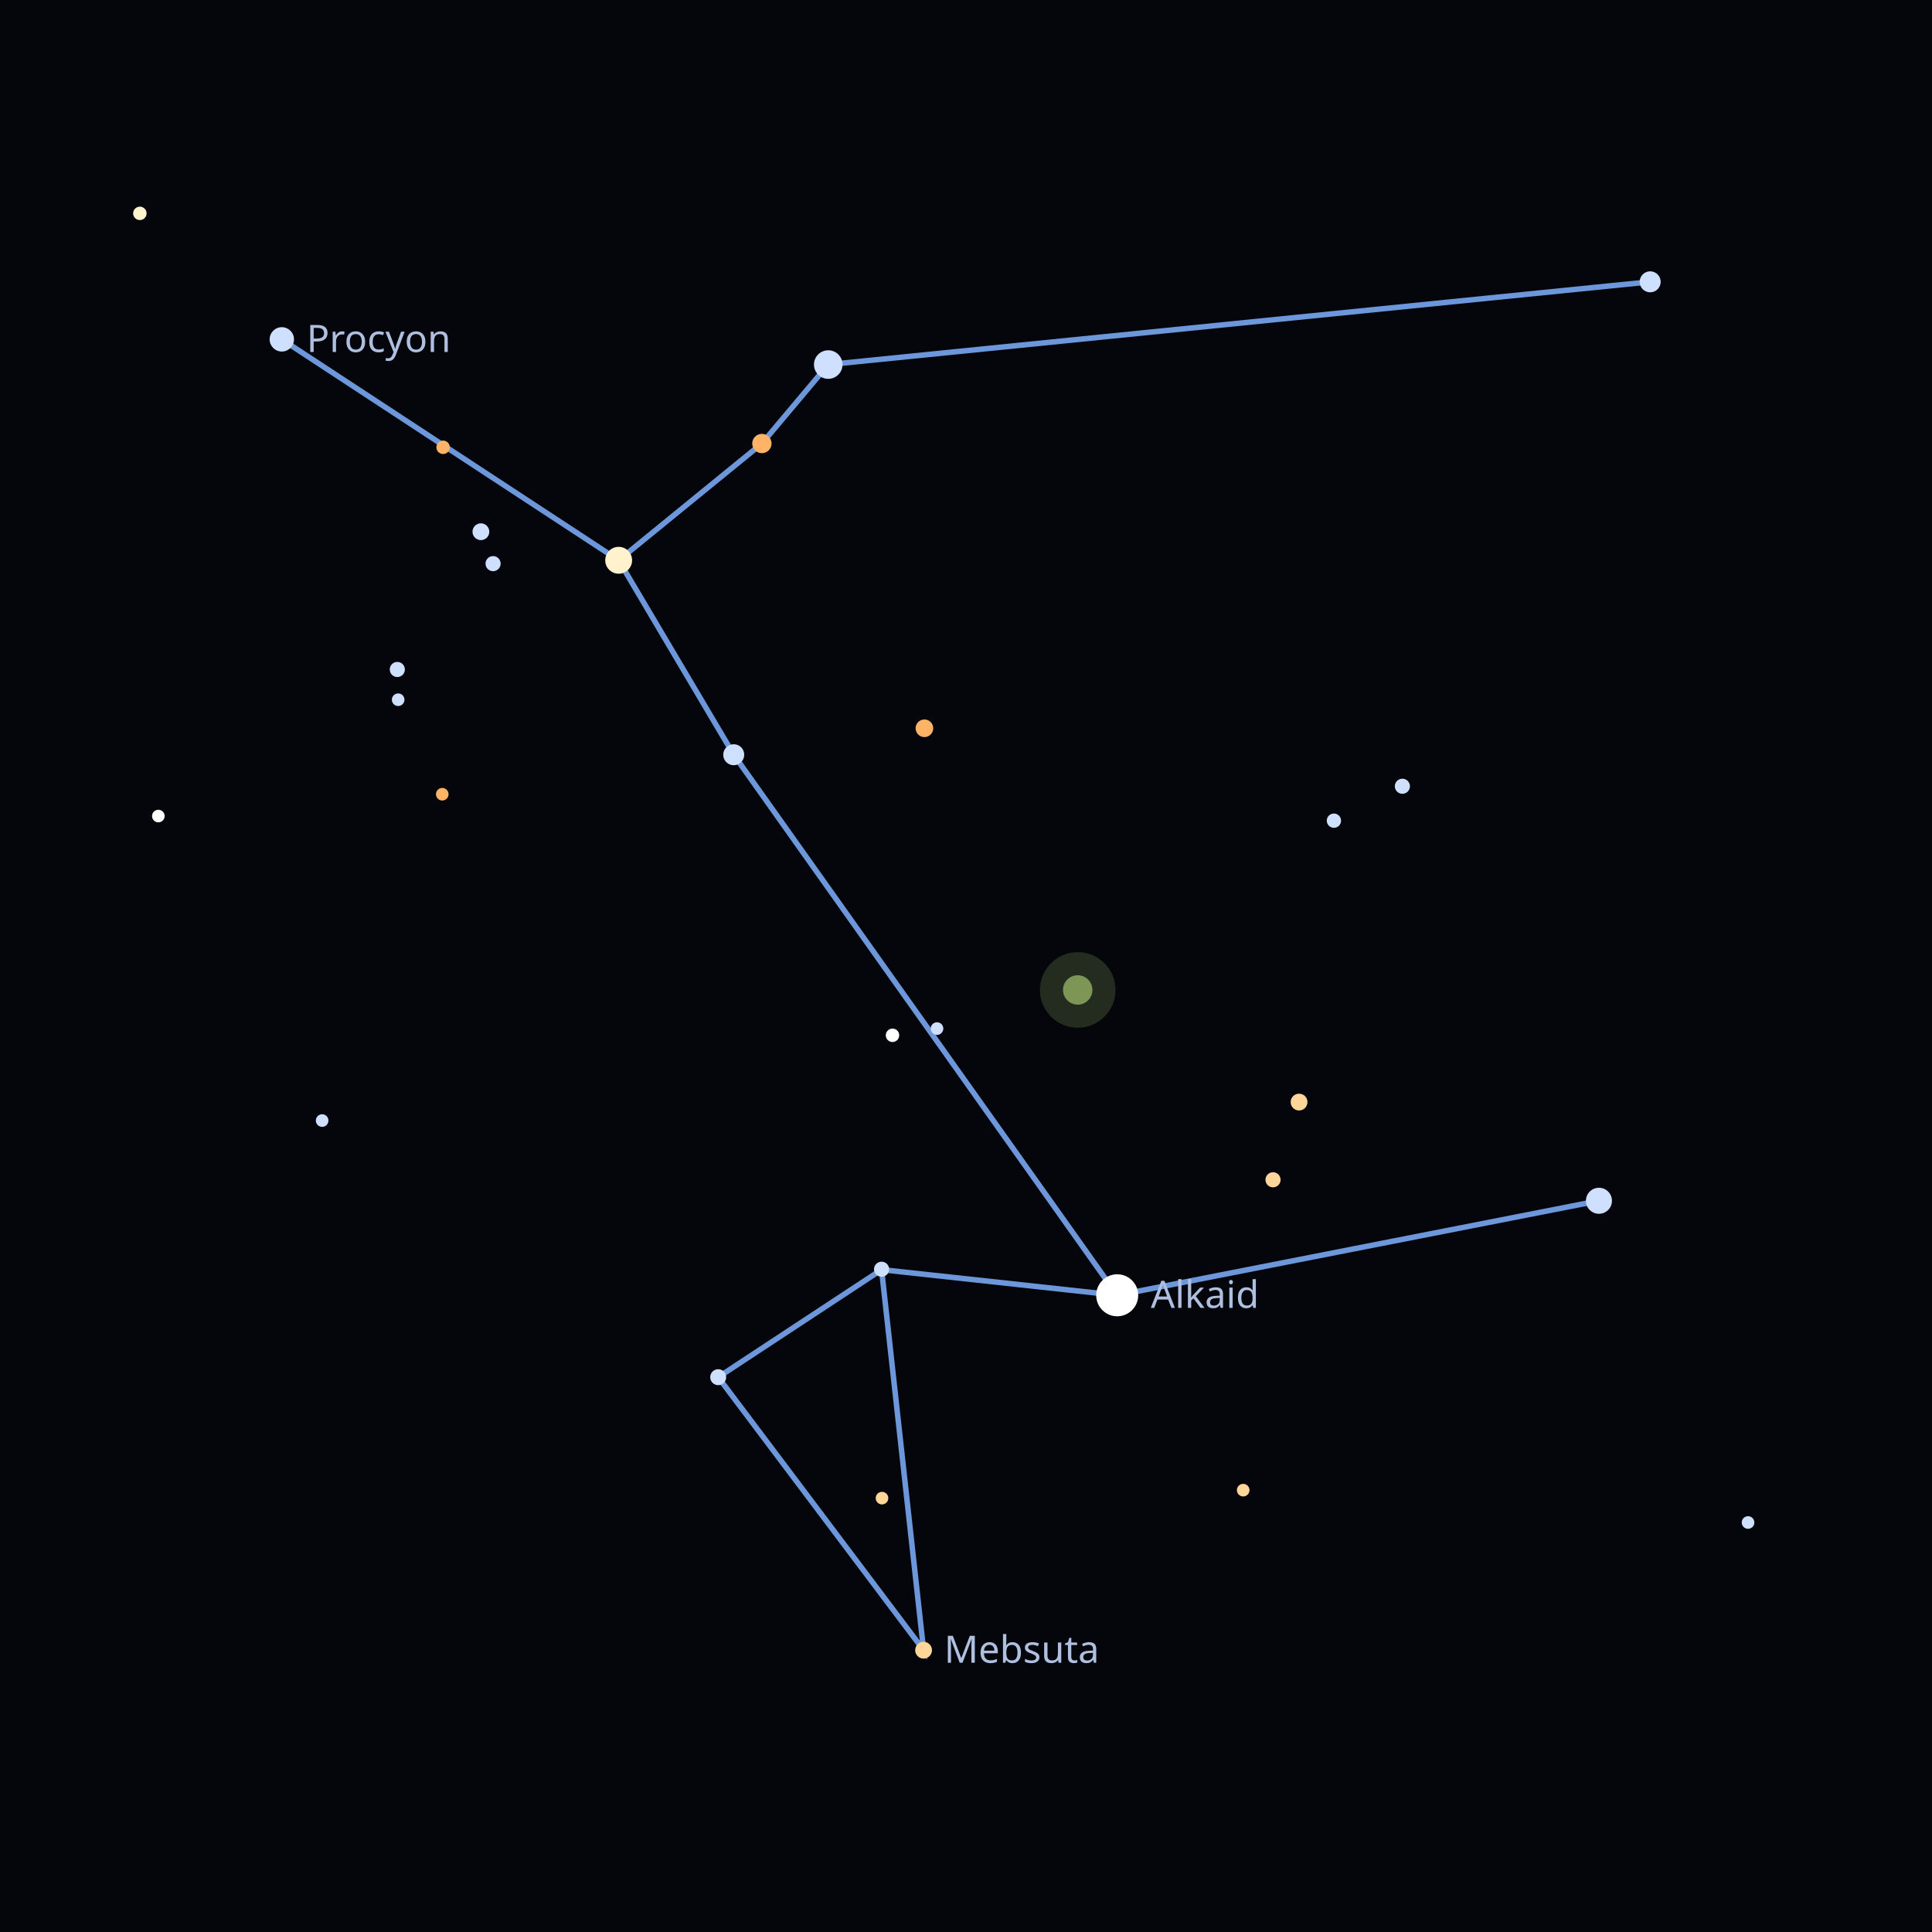
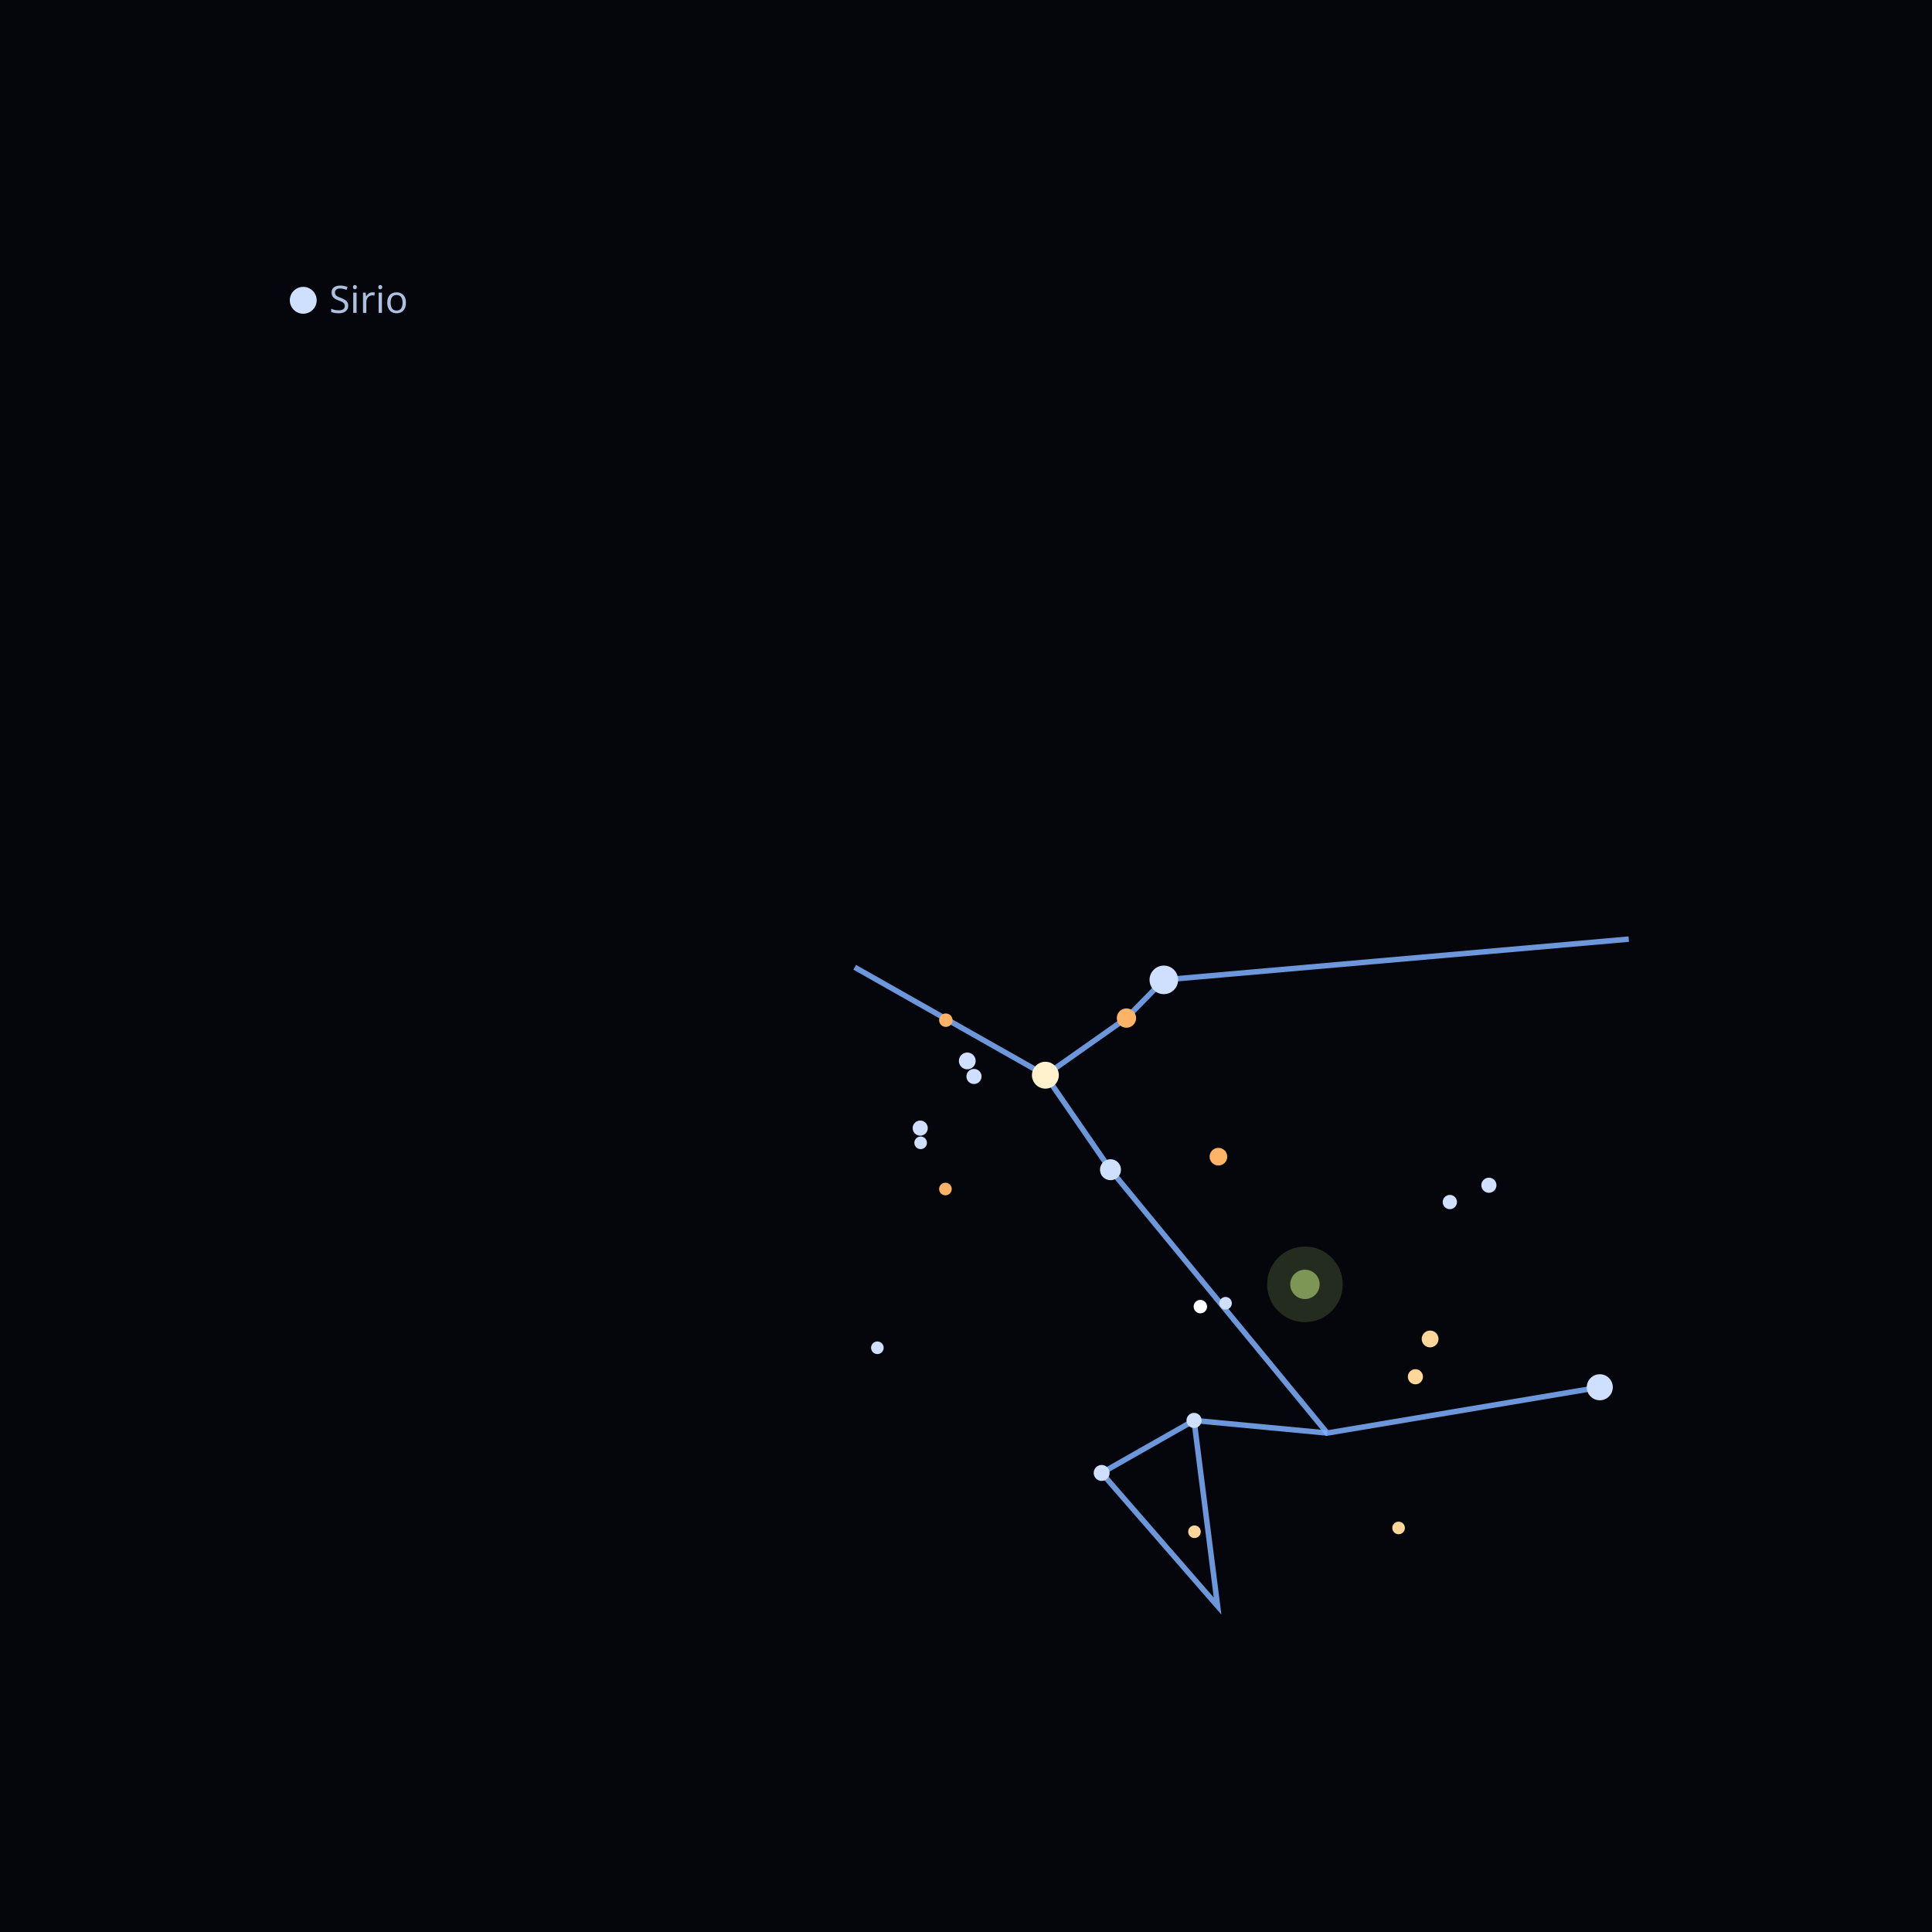
<svg xmlns="http://www.w3.org/2000/svg" viewBox="0 0 460 460" font-family="Audiowide, Segoe UI, sans-serif">
  <rect width="460" height="460" fill="#05060c" />
-   <polyline points="380.7,285.9 266.0,308.4 174.7,179.7 147.3,133.4 181.4,105.6 197.2,86.8 392.9,67.1" fill="none" stroke="#7fb0ff" stroke-width="1.3" stroke-opacity="0.85" />
-   <polyline points="67.1,80.8 147.3,133.4" fill="none" stroke="#7fb0ff" stroke-width="1.3" stroke-opacity="0.85" />
-   <polyline points="266.0,308.4 209.9,302.3 171.0,327.9 219.9,392.9 209.9,302.3" fill="none" stroke="#7fb0ff" stroke-width="1.3" stroke-opacity="0.85" />
-   <circle class="star" cx="-165.0" cy="-245.1" r="3.2" fill="#cfe0ff" data-name="Sirio" data-meta="mag 1.75" />
-   <text x="-158.8" y="-242.1" fill="#aebfe0" font-size="9">Sirio</text>
-   <circle class="star" cx="266.0" cy="308.4" r="5.0" fill="#ffffff" data-name="Alkaid" data-meta="mag -1.44" />
-   <text x="274.0" y="311.4" fill="#aebfe0" font-size="9">Alkaid</text>
-   <circle class="star" cx="197.2" cy="86.8" r="3.4" fill="#cfe0ff" data-name="HIP 33579" data-meta="mag 1.5" />
-   <circle class="star" cx="147.3" cy="133.4" r="3.2" fill="#fff2cc" data-name="HIP 34444" data-meta="mag 1.83" />
-   <circle class="star" cx="380.7" cy="285.9" r="3.1" fill="#cfe0ff" data-name="HIP 30324" data-meta="mag 1.98" />
-   <circle class="star" cx="67.1" cy="80.8" r="2.9" fill="#cfe0ff" data-name="Procyon" data-meta="mag 2.45" />
-   <text x="73.0" y="83.8" fill="#aebfe0" font-size="9">Procyon</text>
-   <circle class="star" cx="392.9" cy="67.1" r="2.5" fill="#cfe0ff" data-name="HIP 30122" data-meta="mag 3.02" />
-   <circle class="star" cx="174.7" cy="179.7" r="2.5" fill="#cfe0ff" data-name="HIP 33977" data-meta="mag 3.02" />
-   <circle class="star" cx="181.4" cy="105.6" r="2.3" fill="#ffb366" data-name="HIP 33856" data-meta="mag 3.49" />
-   <circle class="star" cx="220.1" cy="173.4" r="2.1" fill="#ffb366" data-name="HIP 33152" data-meta="mag 3.89" />
-   <circle class="star" cx="309.3" cy="262.4" r="2.0" fill="#ffd699" data-name="HIP 31592" data-meta="mag 3.95" />
-   <circle class="star" cx="114.5" cy="126.6" r="2.0" fill="#cfe0ff" data-name="HIP 35037" data-meta="mag 4.01" />
-   <circle class="star" cx="219.9" cy="392.9" r="2.0" fill="#ffd699" data-name="Mebsuta" data-meta="mag 4.08" />
-   <text x="224.8" y="395.9" fill="#aebfe0" font-size="9">Mebsuta</text>
-   <circle class="star" cx="171.0" cy="327.9" r="1.9" fill="#cfe0ff" data-name="HIP 34045" data-meta="mag 4.11" />
-   <circle class="star" cx="333.9" cy="187.2" r="1.8" fill="#cfe0ff" data-name="HIP 31125" data-meta="mag 4.34" />
-   <circle class="star" cx="209.9" cy="302.2" r="1.8" fill="#cfe0ff" data-name="HIP 33347" data-meta="mag 4.36" />
-   <circle class="star" cx="94.6" cy="159.4" r="1.8" fill="#cfe0ff" data-name="HIP 35415" data-meta="mag 4.37" />
-   <circle class="star" cx="303.1" cy="280.9" r="1.8" fill="#ffd699" data-name="HIP 31700" data-meta="mag 4.42" />
-   <circle class="star" cx="117.4" cy="134.2" r="1.8" fill="#cfe0ff" data-name="HIP 34981" data-meta="mag 4.42" />
-   <circle class="star" cx="317.6" cy="195.4" r="1.7" fill="#cfe0ff" data-name="HIP 31416" data-meta="mag 4.54" />
-   <circle class="star" cx="33.3" cy="50.8" r="1.6" fill="#fff2cc" data-name="HIP 36514" data-meta="mag 4.65" />
-   <circle class="star" cx="212.5" cy="246.5" r="1.6" fill="#ffffff" data-name="HIP 33302" data-meta="mag 4.66" />
-   <circle class="star" cx="105.5" cy="106.5" r="1.6" fill="#ffb366" data-name="HIP 35205" data-meta="mag 4.66" />
-   <circle class="star" cx="296.0" cy="354.8" r="1.5" fill="#ffd699" data-name="HIP 31827" data-meta="mag 4.82" />
-   <circle class="star" cx="223.1" cy="244.9" r="1.5" fill="#cfe0ff" data-name="HIP 33092" data-meta="mag 4.82" />
-   <circle class="star" cx="105.3" cy="189.1" r="1.5" fill="#ffb366" data-name="HIP 35210" data-meta="mag 4.83" />
-   <circle class="star" cx="37.7" cy="194.3" r="1.5" fill="#ffffff" data-name="HIP 36431" data-meta="mag 4.85" />
-   <circle class="star" cx="94.8" cy="166.6" r="1.5" fill="#cfe0ff" data-name="HIP 35412" data-meta="mag 4.88" />
-   <circle class="star" cx="76.7" cy="266.8" r="1.5" fill="#cfe0ff" data-name="HIP 35727" data-meta="mag 4.94" />
-   <circle class="star" cx="416.2" cy="362.5" r="1.5" fill="#cfe0ff" data-name="HIP 29735" data-meta="mag 5.0" />
-   <circle class="star" cx="210.0" cy="356.7" r="1.5" fill="#ffd699" data-name="HIP 33345" data-meta="mag 5.0" />
-   <circle class="star" cx="256.6" cy="235.7" r="9" fill="#d6ff8c" fill-opacity="0.15" data-name="M41" data-meta="oc" />
-   <circle cx="256.6" cy="235.7" r="3.5" fill="#d6ff8c" fill-opacity="0.5" />
+   <polyline points="380.9,330.3 316.0,341.2 264.4,278.5 248.9,256.0 268.2,242.4 277.1,233.3 387.8,223.6" fill="none" stroke="#7fb0ff" stroke-width="1.3" stroke-opacity="0.85" />
+   <polyline points="203.5,230.3 248.9,256.0" fill="none" stroke="#7fb0ff" stroke-width="1.3" stroke-opacity="0.85" />
+   <polyline points="316.0,341.2 284.3,338.2 262.3,350.7 289.9,382.4 284.3,338.2" fill="none" stroke="#7fb0ff" stroke-width="1.3" stroke-opacity="0.85" />
+   <circle class="star" cx="277.1" cy="233.3" r="3.4" fill="#cfe0ff" data-name="HIP 33579" data-meta="mag 1.5" />
+   <circle class="star" cx="72.2" cy="71.5" r="3.2" fill="#cfe0ff" data-name="Sirio" data-meta="mag 1.75" />
+   <text x="78.4" y="74.5" fill="#aebfe0" font-size="9">Sirio</text>
+   <circle class="star" cx="248.9" cy="256.0" r="3.2" fill="#fff2cc" data-name="HIP 34444" data-meta="mag 1.83" />
+   <circle class="star" cx="380.9" cy="330.3" r="3.1" fill="#cfe0ff" data-name="HIP 30324" data-meta="mag 1.98" />
+   <circle class="star" cx="264.4" cy="278.5" r="2.5" fill="#cfe0ff" data-name="HIP 33977" data-meta="mag 3.02" />
+   <circle class="star" cx="268.2" cy="242.4" r="2.3" fill="#ffb366" data-name="HIP 33856" data-meta="mag 3.49" />
+   <circle class="star" cx="290.1" cy="275.4" r="2.1" fill="#ffb366" data-name="HIP 33152" data-meta="mag 3.89" />
+   <circle class="star" cx="340.5" cy="318.8" r="2.0" fill="#ffd699" data-name="HIP 31592" data-meta="mag 3.95" />
+   <circle class="star" cx="230.3" cy="252.6" r="2.0" fill="#cfe0ff" data-name="HIP 35037" data-meta="mag 4.01" />
+   <circle class="star" cx="262.3" cy="350.7" r="1.9" fill="#cfe0ff" data-name="HIP 34045" data-meta="mag 4.11" />
+   <circle class="star" cx="354.5" cy="282.2" r="1.8" fill="#cfe0ff" data-name="HIP 31125" data-meta="mag 4.34" />
+   <circle class="star" cx="284.3" cy="338.2" r="1.8" fill="#cfe0ff" data-name="HIP 33347" data-meta="mag 4.36" />
+   <circle class="star" cx="219.1" cy="268.6" r="1.8" fill="#cfe0ff" data-name="HIP 35415" data-meta="mag 4.37" />
+   <circle class="star" cx="337.0" cy="327.8" r="1.8" fill="#ffd699" data-name="HIP 31700" data-meta="mag 4.42" />
+   <circle class="star" cx="231.9" cy="256.3" r="1.8" fill="#cfe0ff" data-name="HIP 34981" data-meta="mag 4.42" />
+   <circle class="star" cx="345.2" cy="286.2" r="1.7" fill="#cfe0ff" data-name="HIP 31416" data-meta="mag 4.54" />
+   <circle class="star" cx="285.8" cy="311.1" r="1.6" fill="#ffffff" data-name="HIP 33302" data-meta="mag 4.66" />
+   <circle class="star" cx="225.2" cy="242.9" r="1.6" fill="#ffb366" data-name="HIP 35205" data-meta="mag 4.66" />
+   <circle class="star" cx="333.0" cy="363.8" r="1.5" fill="#ffd699" data-name="HIP 31827" data-meta="mag 4.82" />
+   <circle class="star" cx="291.8" cy="310.3" r="1.5" fill="#cfe0ff" data-name="HIP 33092" data-meta="mag 4.82" />
+   <circle class="star" cx="225.1" cy="283.1" r="1.5" fill="#ffb366" data-name="HIP 35210" data-meta="mag 4.83" />
+   <circle class="star" cx="219.2" cy="272.1" r="1.5" fill="#cfe0ff" data-name="HIP 35412" data-meta="mag 4.88" />
+   <circle class="star" cx="208.9" cy="320.9" r="1.5" fill="#cfe0ff" data-name="HIP 35727" data-meta="mag 4.94" />
+   <circle class="star" cx="284.4" cy="364.7" r="1.5" fill="#ffd699" data-name="HIP 33345" data-meta="mag 5.0" />
+   <circle class="star" cx="310.7" cy="305.8" r="9" fill="#d6ff8c" fill-opacity="0.15" data-name="M41" data-meta="oc" />
+   <circle cx="310.7" cy="305.8" r="3.5" fill="#d6ff8c" fill-opacity="0.5" />
</svg>
